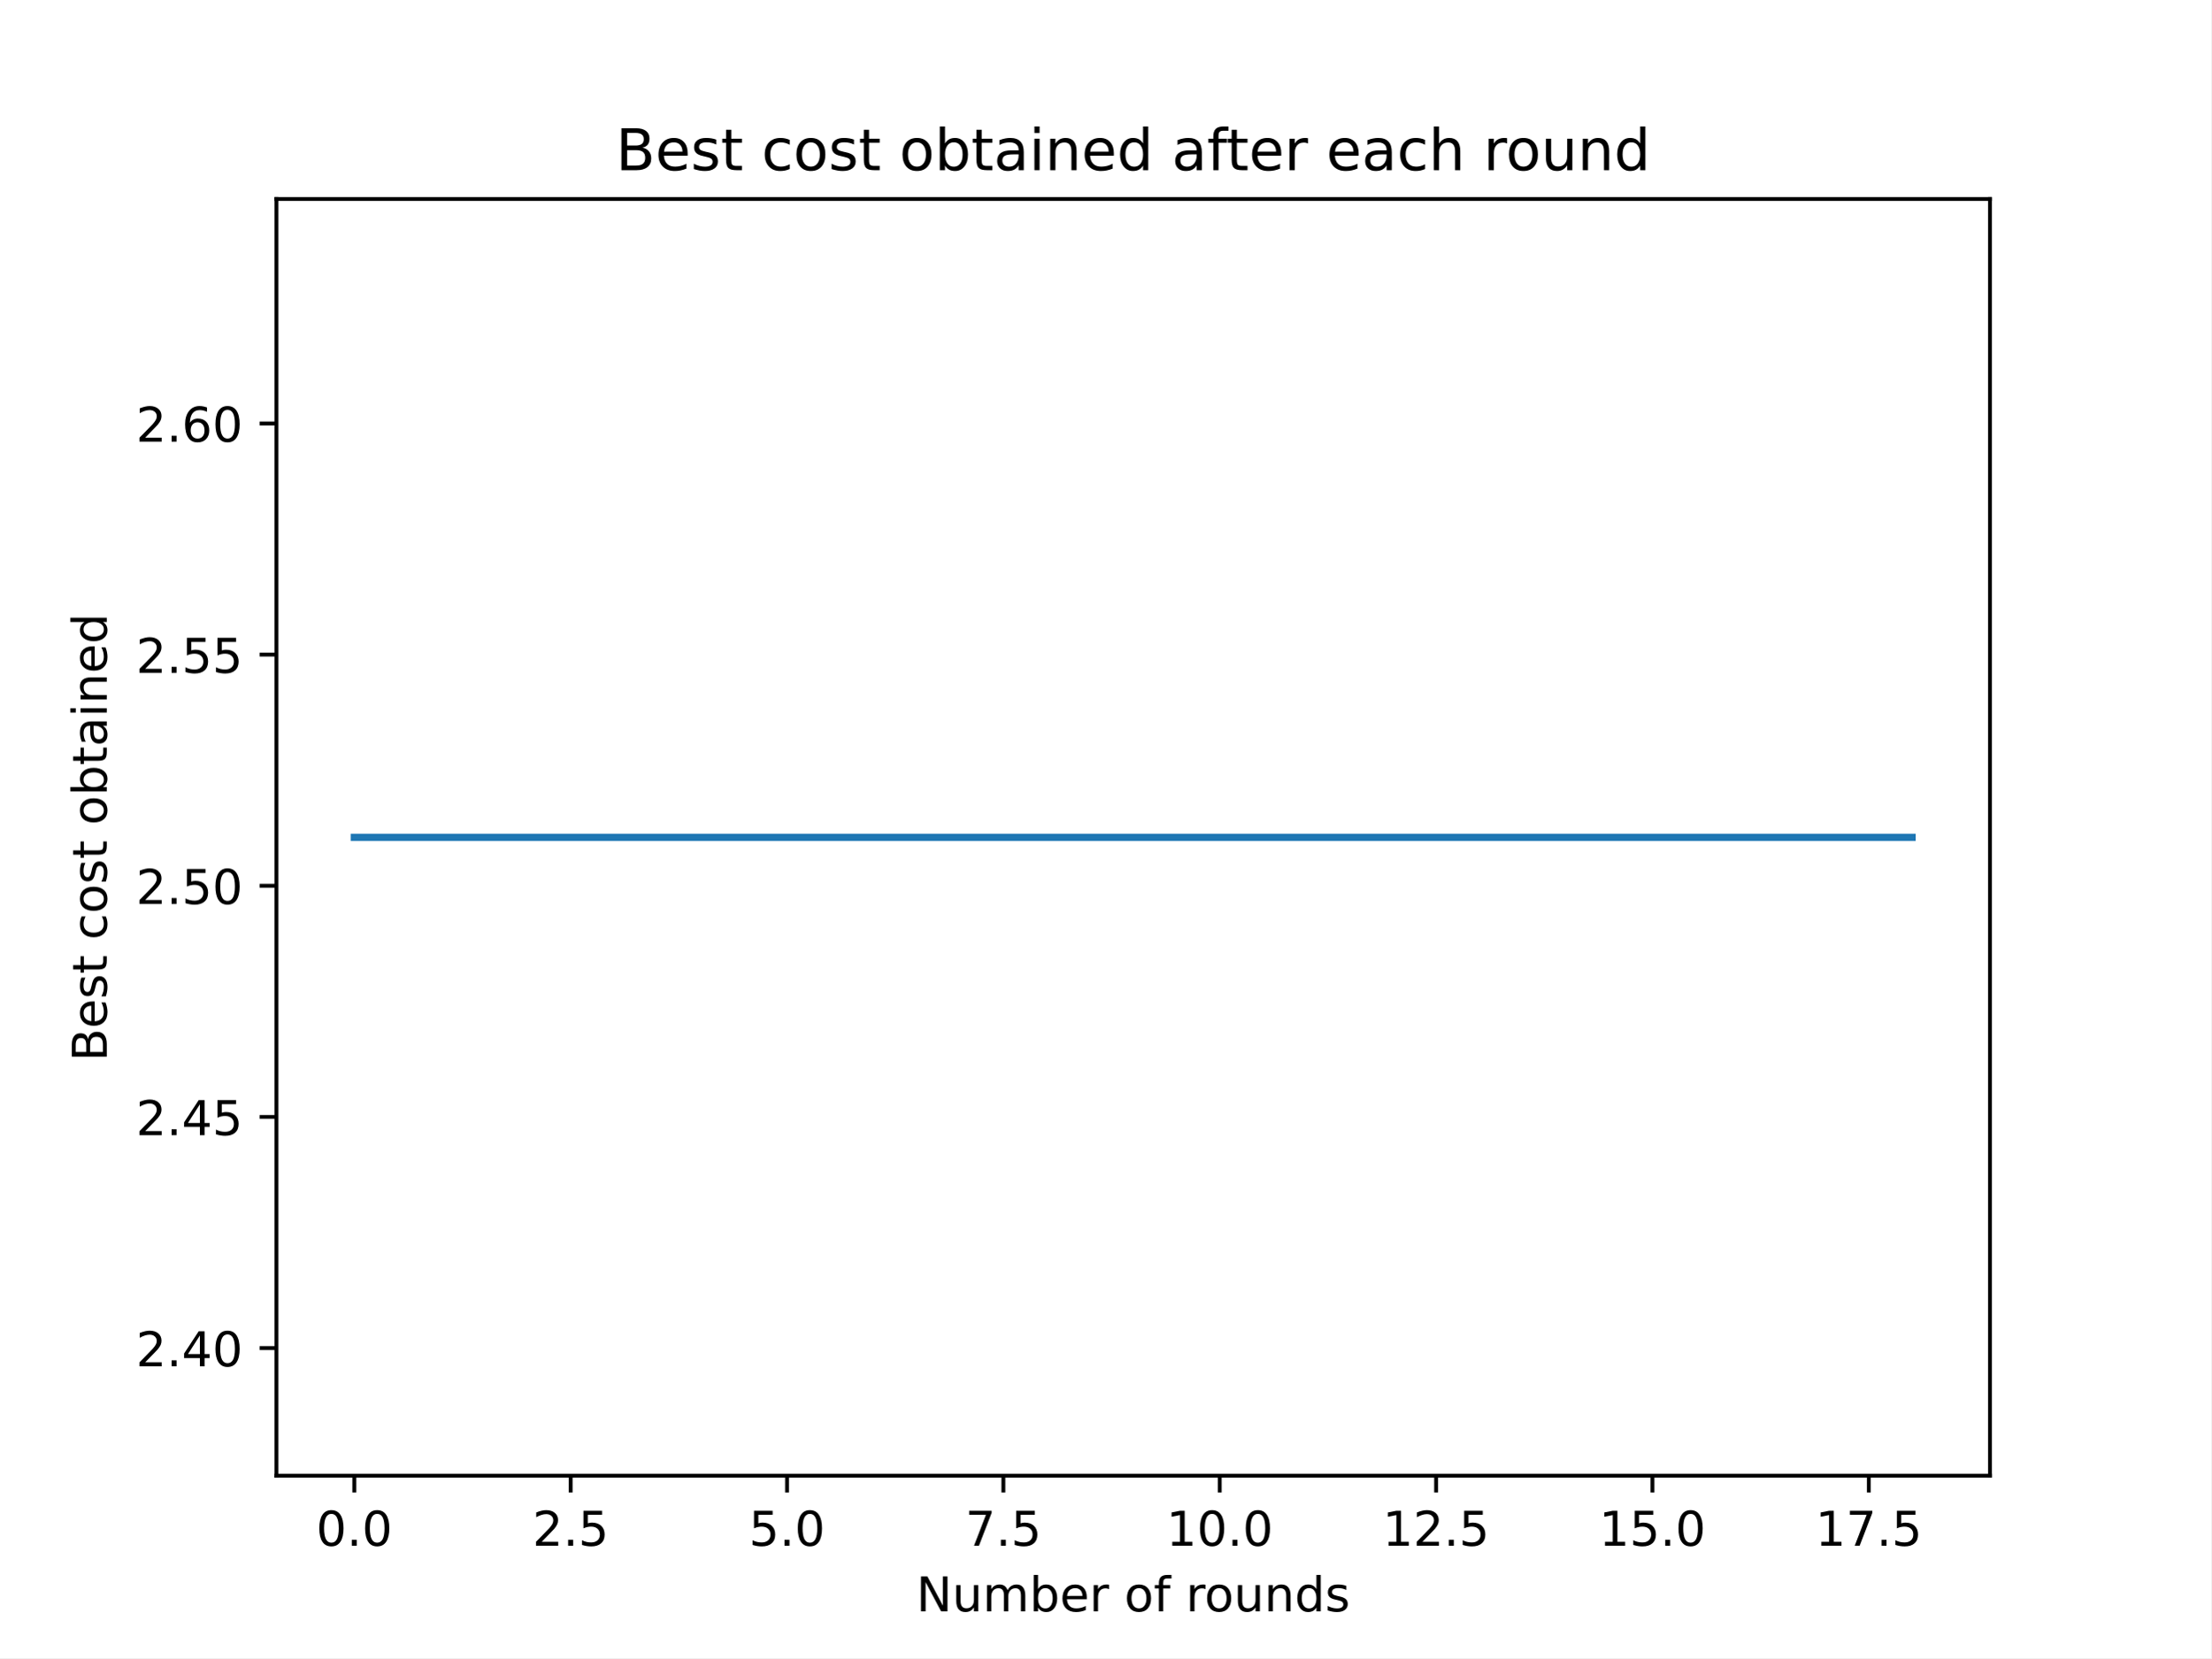
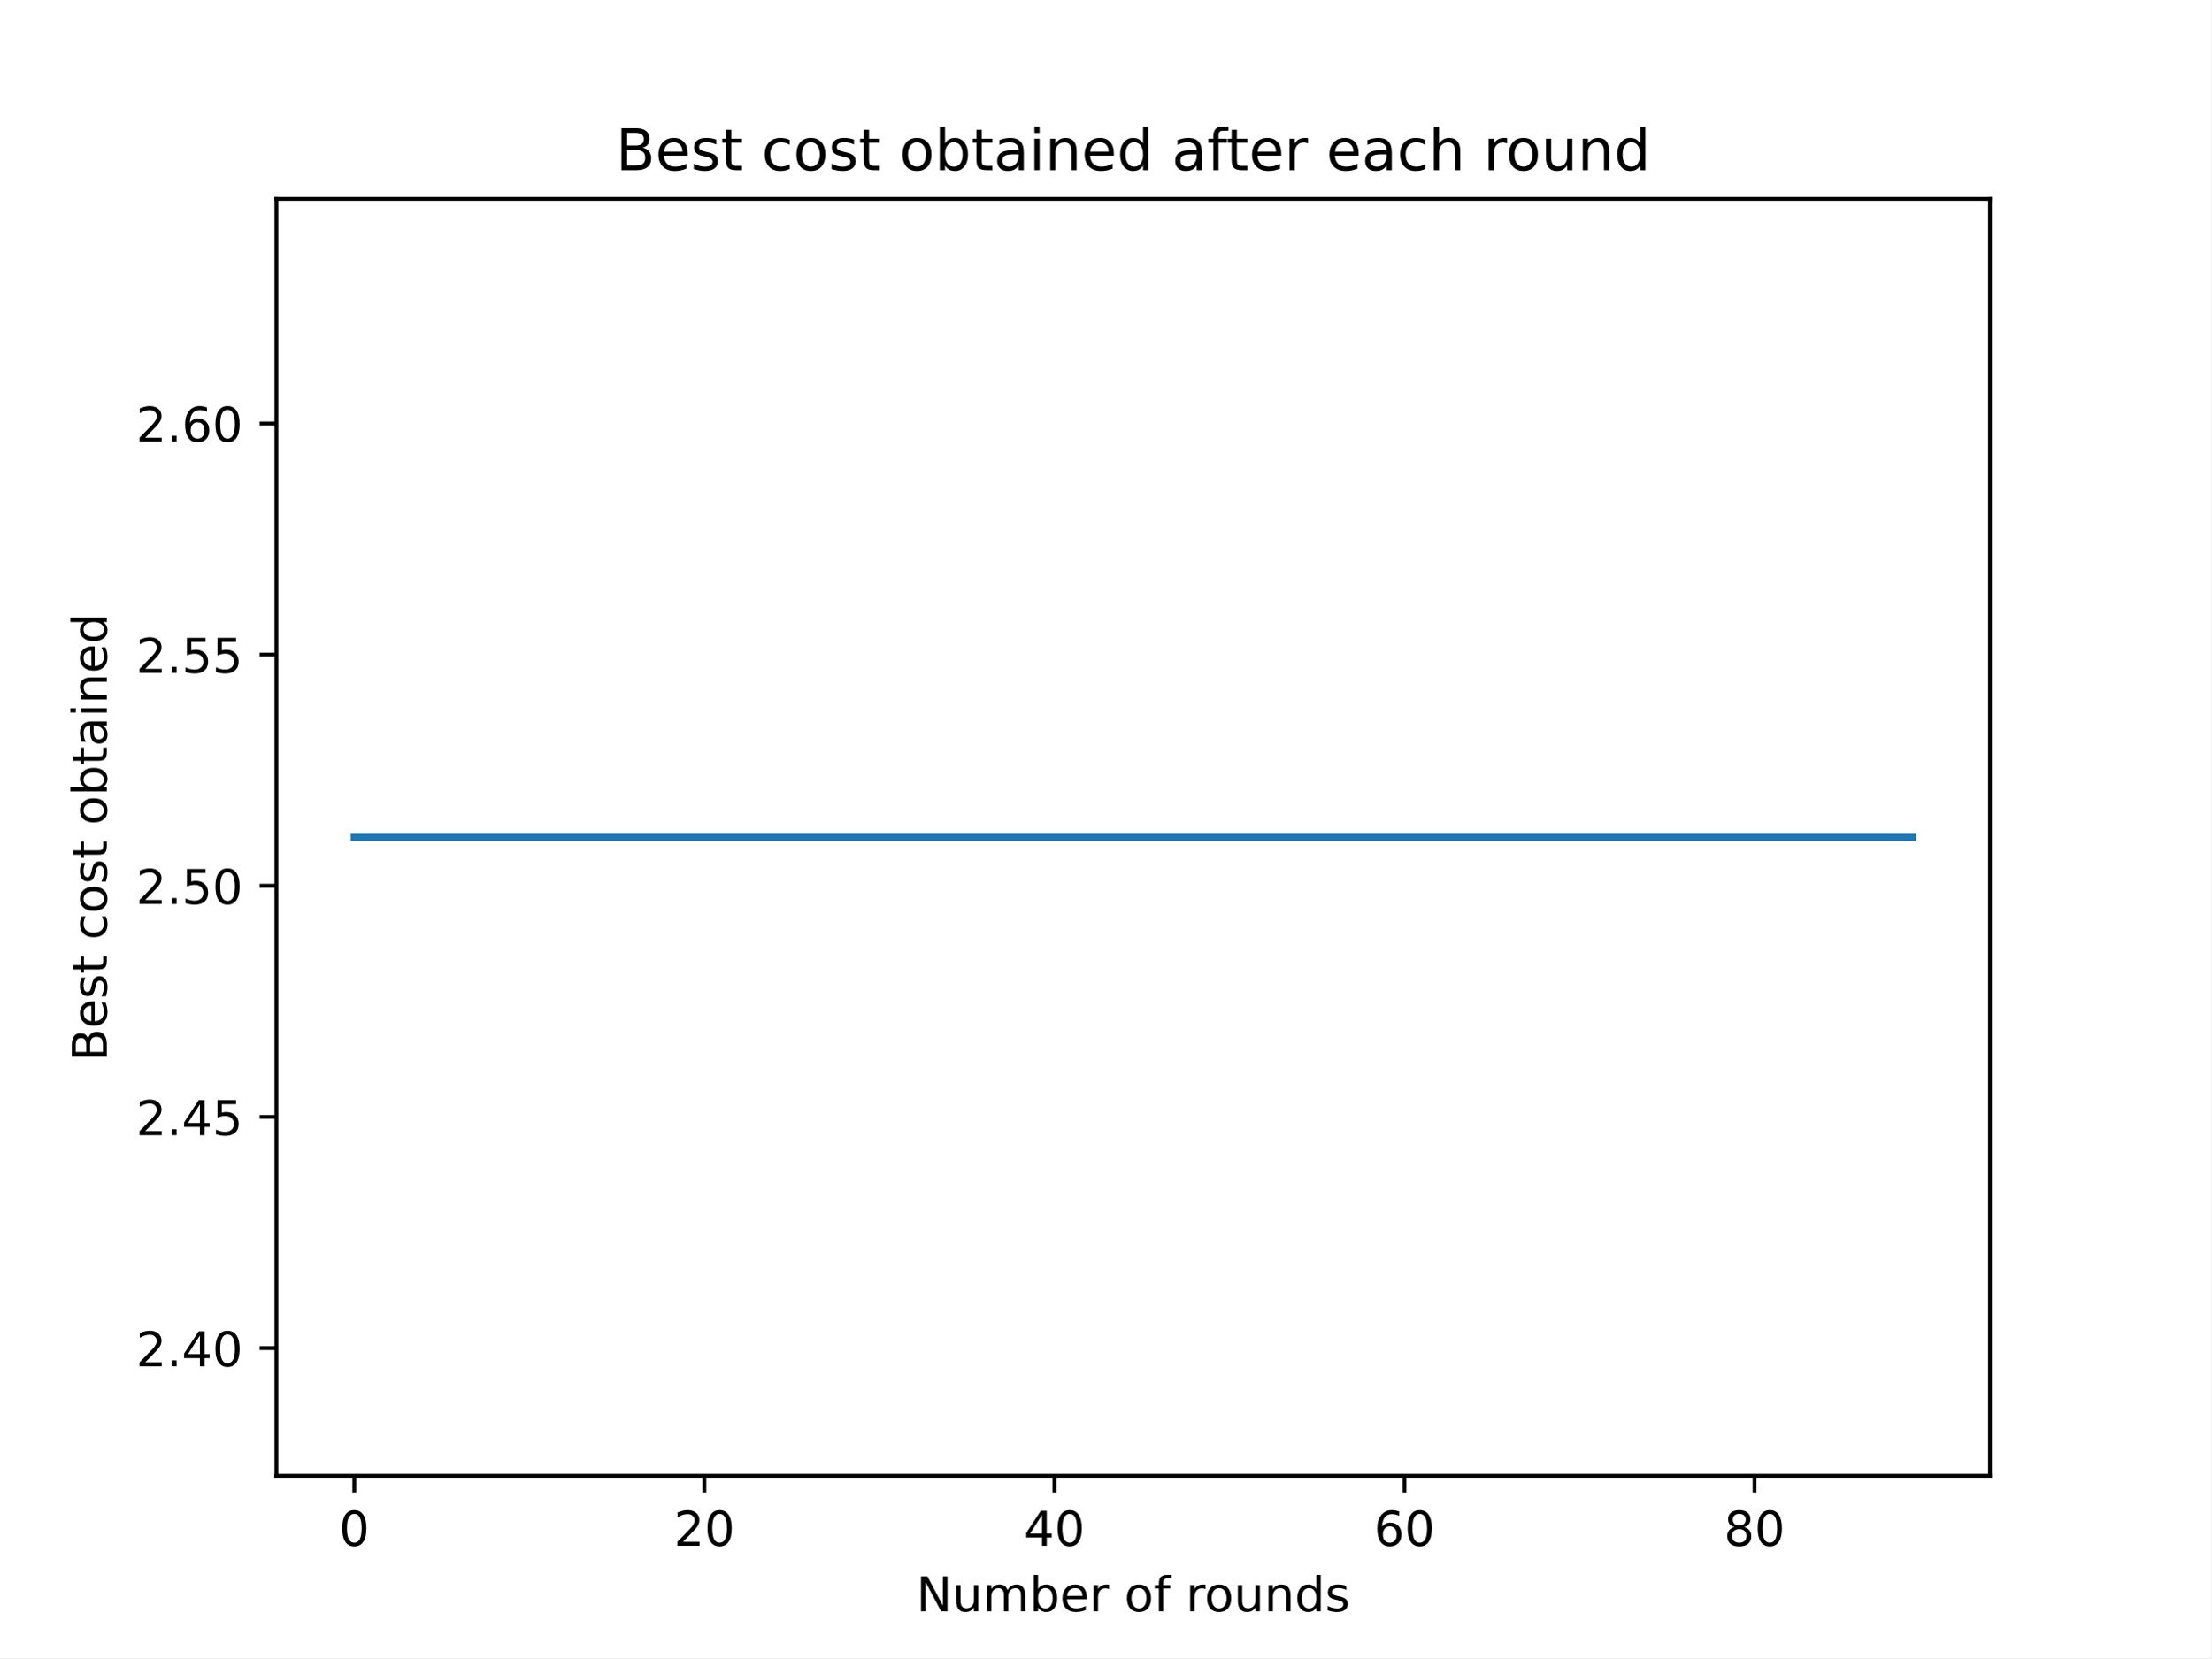
<svg xmlns="http://www.w3.org/2000/svg" xmlns:xlink="http://www.w3.org/1999/xlink" height="345.6pt" version="1.1" viewBox="0 0 460.8 345.6" width="460.8pt">
  <defs>
    <style type="text/css">*{stroke-linecap:butt;stroke-linejoin:round;}</style>
  </defs>
  <g id="figure_1">
    <g id="patch_1">
      <path d="M 0 345.6  L 460.8 345.6  L 460.8 0  L 0 0  z " style="fill:#ffffff;" />
    </g>
    <g id="axes_1">
      <g id="patch_2">
        <path d="M 57.6 307.584  L 414.72 307.584  L 414.72 41.472  L 57.6 41.472  z " style="fill:#ffffff;" />
      </g>
      <g id="matplotlib.axis_1">
        <g id="xtick_1">
          <g id="line2d_1">
            <defs>
-               <path d="M 0 0  L 0 3.5  " id="maee20d42a5" style="stroke:#000000;stroke-width:0.8;" />
+               <path d="M 0 0  L 0 3.5  " id="m7d965180af" style="stroke:#000000;stroke-width:0.8;" />
            </defs>
            <g>
-               <use style="stroke:#000000;stroke-width:0.8;" x="73.833" xlink:href="#maee20d42a5" y="307.584" />
+               <use style="stroke:#000000;stroke-width:0.8;" x="73.833" xlink:href="#m7d965180af" y="307.584" />
            </g>
          </g>
          <g id="text_1">
-             <g transform="translate(65.88116 322.1824)scale(0.1 -0.1)">
+             <g transform="translate(70.65148 322.1824)scale(0.1 -0.1)">
              <defs>
                <path d="M 2034 4250  Q 1547 4250 1301 3770  Q 1056 3291 1056 2328  Q 1056 1369 1301 889  Q 1547 409 2034 409  Q 2525 409 2770 889  Q 3016 1369 3016 2328  Q 3016 3291 2770 3770  Q 2525 4250 2034 4250  z M 2034 4750  Q 2819 4750 3233 4129  Q 3647 3509 3647 2328  Q 3647 1150 3233 529  Q 2819 -91 2034 -91  Q 1250 -91 836 529  Q 422 1150 422 2328  Q 422 3509 836 4129  Q 1250 4750 2034 4750  z " id="DejaVuSans-30" transform="scale(0.015625)" />
-                 <path d="M 684 794  L 1344 794  L 1344 0  L 684 0  L 684 794  z " id="DejaVuSans-2e" transform="scale(0.015625)" />
              </defs>
              <use xlink:href="#DejaVuSans-30" />
-               <use x="63.623" xlink:href="#DejaVuSans-2e" />
-               <use x="95.41" xlink:href="#DejaVuSans-30" />
            </g>
          </g>
        </g>
        <g id="xtick_2">
          <g id="line2d_2">
            <g>
-               <use style="stroke:#000000;stroke-width:0.8;" x="118.924" xlink:href="#maee20d42a5" y="307.584" />
+               <use style="stroke:#000000;stroke-width:0.8;" x="146.789" xlink:href="#m7d965180af" y="307.584" />
            </g>
          </g>
          <g id="text_2">
-             <g transform="translate(110.9721 322.1824)scale(0.1 -0.1)">
+             <g transform="translate(140.4263 322.1824)scale(0.1 -0.1)">
              <defs>
                <path d="M 1228 531  L 3431 531  L 3431 0  L 469 0  L 469 531  Q 828 903 1448 1529  Q 2069 2156 2228 2338  Q 2531 2678 2651 2914  Q 2772 3150 2772 3378  Q 2772 3750 2511 3984  Q 2250 4219 1831 4219  Q 1534 4219 1204 4116  Q 875 4013 500 3803  L 500 4441  Q 881 4594 1212 4672  Q 1544 4750 1819 4750  Q 2544 4750 2975 4387  Q 3406 4025 3406 3419  Q 3406 3131 3298 2873  Q 3191 2616 2906 2266  Q 2828 2175 2409 1742  Q 1991 1309 1228 531  z " id="DejaVuSans-32" transform="scale(0.015625)" />
-                 <path d="M 691 4666  L 3169 4666  L 3169 4134  L 1269 4134  L 1269 2991  Q 1406 3038 1543 3061  Q 1681 3084 1819 3084  Q 2600 3084 3056 2656  Q 3513 2228 3513 1497  Q 3513 744 3044 326  Q 2575 -91 1722 -91  Q 1428 -91 1123 -41  Q 819 9 494 109  L 494 744  Q 775 591 1075 516  Q 1375 441 1709 441  Q 2250 441 2565 725  Q 2881 1009 2881 1497  Q 2881 1984 2565 2268  Q 2250 2553 1709 2553  Q 1456 2553 1204 2497  Q 953 2441 691 2322  L 691 4666  z " id="DejaVuSans-35" transform="scale(0.015625)" />
-               </defs>
-               <use xlink:href="#DejaVuSans-32" />
-               <use x="63.623" xlink:href="#DejaVuSans-2e" />
-               <use x="95.41" xlink:href="#DejaVuSans-35" />
+               </defs>
+               <use xlink:href="#DejaVuSans-32" />
+               <use x="63.623" xlink:href="#DejaVuSans-30" />
            </g>
          </g>
        </g>
        <g id="xtick_3">
          <g id="line2d_3">
            <g>
-               <use style="stroke:#000000;stroke-width:0.8;" x="164.015" xlink:href="#maee20d42a5" y="307.584" />
+               <use style="stroke:#000000;stroke-width:0.8;" x="219.745" xlink:href="#m7d965180af" y="307.584" />
            </g>
          </g>
          <g id="text_3">
-             <g transform="translate(156.063 322.1824)scale(0.1 -0.1)">
-               <use xlink:href="#DejaVuSans-35" />
-               <use x="63.623" xlink:href="#DejaVuSans-2e" />
-               <use x="95.41" xlink:href="#DejaVuSans-30" />
+             <g transform="translate(213.3824 322.1824)scale(0.1 -0.1)">
+               <defs>
+                 <path d="M 2419 4116  L 825 1625  L 2419 1625  L 2419 4116  z M 2253 4666  L 3047 4666  L 3047 1625  L 3713 1625  L 3713 1100  L 3047 1100  L 3047 0  L 2419 0  L 2419 1100  L 313 1100  L 313 1709  L 2253 4666  z " id="DejaVuSans-34" transform="scale(0.015625)" />
+               </defs>
+               <use xlink:href="#DejaVuSans-34" />
+               <use x="63.623" xlink:href="#DejaVuSans-30" />
            </g>
          </g>
        </g>
        <g id="xtick_4">
          <g id="line2d_4">
            <g>
-               <use style="stroke:#000000;stroke-width:0.8;" x="209.105" xlink:href="#maee20d42a5" y="307.584" />
+               <use style="stroke:#000000;stroke-width:0.8;" x="292.701" xlink:href="#m7d965180af" y="307.584" />
            </g>
          </g>
          <g id="text_4">
-             <g transform="translate(201.1539 322.1824)scale(0.1 -0.1)">
-               <defs>
-                 <path d="M 525 4666  L 3525 4666  L 3525 4397  L 1831 0  L 1172 0  L 2766 4134  L 525 4134  L 525 4666  z " id="DejaVuSans-37" transform="scale(0.015625)" />
-               </defs>
-               <use xlink:href="#DejaVuSans-37" />
-               <use x="63.623" xlink:href="#DejaVuSans-2e" />
-               <use x="95.41" xlink:href="#DejaVuSans-35" />
+             <g transform="translate(286.3385 322.1824)scale(0.1 -0.1)">
+               <defs>
+                 <path d="M 2113 2584  Q 1688 2584 1439 2293  Q 1191 2003 1191 1497  Q 1191 994 1439 701  Q 1688 409 2113 409  Q 2538 409 2786 701  Q 3034 994 3034 1497  Q 3034 2003 2786 2293  Q 2538 2584 2113 2584  z M 3366 4563  L 3366 3988  Q 3128 4100 2886 4159  Q 2644 4219 2406 4219  Q 1781 4219 1451 3797  Q 1122 3375 1075 2522  Q 1259 2794 1537 2939  Q 1816 3084 2150 3084  Q 2853 3084 3261 2657  Q 3669 2231 3669 1497  Q 3669 778 3244 343  Q 2819 -91 2113 -91  Q 1303 -91 875 529  Q 447 1150 447 2328  Q 447 3434 972 4092  Q 1497 4750 2381 4750  Q 2619 4750 2861 4703  Q 3103 4656 3366 4563  z " id="DejaVuSans-36" transform="scale(0.015625)" />
+               </defs>
+               <use xlink:href="#DejaVuSans-36" />
+               <use x="63.623" xlink:href="#DejaVuSans-30" />
            </g>
          </g>
        </g>
        <g id="xtick_5">
          <g id="line2d_5">
            <g>
-               <use style="stroke:#000000;stroke-width:0.8;" x="254.196" xlink:href="#maee20d42a5" y="307.584" />
+               <use style="stroke:#000000;stroke-width:0.8;" x="365.657" xlink:href="#m7d965180af" y="307.584" />
            </g>
          </g>
          <g id="text_5">
-             <g transform="translate(243.0636 322.1824)scale(0.1 -0.1)">
-               <defs>
-                 <path d="M 794 531  L 1825 531  L 1825 4091  L 703 3866  L 703 4441  L 1819 4666  L 2450 4666  L 2450 531  L 3481 531  L 3481 0  L 794 0  L 794 531  z " id="DejaVuSans-31" transform="scale(0.015625)" />
-               </defs>
-               <use xlink:href="#DejaVuSans-31" />
+             <g transform="translate(359.2945 322.1824)scale(0.1 -0.1)">
+               <defs>
+                 <path d="M 2034 2216  Q 1584 2216 1326 1975  Q 1069 1734 1069 1313  Q 1069 891 1326 650  Q 1584 409 2034 409  Q 2484 409 2743 651  Q 3003 894 3003 1313  Q 3003 1734 2745 1975  Q 2488 2216 2034 2216  z M 1403 2484  Q 997 2584 770 2862  Q 544 3141 544 3541  Q 544 4100 942 4425  Q 1341 4750 2034 4750  Q 2731 4750 3128 4425  Q 3525 4100 3525 3541  Q 3525 3141 3298 2862  Q 3072 2584 2669 2484  Q 3125 2378 3379 2068  Q 3634 1759 3634 1313  Q 3634 634 3220 271  Q 2806 -91 2034 -91  Q 1263 -91 848 271  Q 434 634 434 1313  Q 434 1759 690 2068  Q 947 2378 1403 2484  z M 1172 3481  Q 1172 3119 1398 2916  Q 1625 2713 2034 2713  Q 2441 2713 2670 2916  Q 2900 3119 2900 3481  Q 2900 3844 2670 4047  Q 2441 4250 2034 4250  Q 1625 4250 1398 4047  Q 1172 3844 1172 3481  z " id="DejaVuSans-38" transform="scale(0.015625)" />
+               </defs>
+               <use xlink:href="#DejaVuSans-38" />
              <use x="63.623" xlink:href="#DejaVuSans-30" />
-               <use x="127.246" xlink:href="#DejaVuSans-2e" />
-               <use x="159.033" xlink:href="#DejaVuSans-30" />
-             </g>
-           </g>
-         </g>
-         <g id="xtick_6">
-           <g id="line2d_6">
-             <g>
-               <use style="stroke:#000000;stroke-width:0.8;" x="299.287" xlink:href="#maee20d42a5" y="307.584" />
-             </g>
-           </g>
-           <g id="text_6">
-             <g transform="translate(288.1545 322.1824)scale(0.1 -0.1)">
-               <use xlink:href="#DejaVuSans-31" />
-               <use x="63.623" xlink:href="#DejaVuSans-32" />
-               <use x="127.246" xlink:href="#DejaVuSans-2e" />
-               <use x="159.033" xlink:href="#DejaVuSans-35" />
-             </g>
-           </g>
-         </g>
-         <g id="xtick_7">
-           <g id="line2d_7">
-             <g>
-               <use style="stroke:#000000;stroke-width:0.8;" x="344.378" xlink:href="#maee20d42a5" y="307.584" />
-             </g>
-           </g>
-           <g id="text_7">
-             <g transform="translate(333.2454 322.1824)scale(0.1 -0.1)">
-               <use xlink:href="#DejaVuSans-31" />
-               <use x="63.623" xlink:href="#DejaVuSans-35" />
-               <use x="127.246" xlink:href="#DejaVuSans-2e" />
-               <use x="159.033" xlink:href="#DejaVuSans-30" />
-             </g>
-           </g>
-         </g>
-         <g id="xtick_8">
-           <g id="line2d_8">
-             <g>
-               <use style="stroke:#000000;stroke-width:0.8;" x="389.469" xlink:href="#maee20d42a5" y="307.584" />
-             </g>
-           </g>
-           <g id="text_8">
-             <g transform="translate(378.3363 322.1824)scale(0.1 -0.1)">
-               <use xlink:href="#DejaVuSans-31" />
-               <use x="63.623" xlink:href="#DejaVuSans-37" />
-               <use x="127.246" xlink:href="#DejaVuSans-2e" />
-               <use x="159.033" xlink:href="#DejaVuSans-35" />
-             </g>
-           </g>
-         </g>
-         <g id="text_9">
+             </g>
+           </g>
+         </g>
+         <g id="text_6">
          <g transform="translate(190.9577 335.8606)scale(0.1 -0.1)">
            <defs>
              <path d="M 628 4666  L 1478 4666  L 3547 763  L 3547 4666  L 4159 4666  L 4159 0  L 3309 0  L 1241 3903  L 1241 0  L 628 0  L 628 4666  z " id="DejaVuSans-4e" transform="scale(0.015625)" />
              <path d="M 544 1381  L 544 3500  L 1119 3500  L 1119 1403  Q 1119 906 1312 657  Q 1506 409 1894 409  Q 2359 409 2629 706  Q 2900 1003 2900 1516  L 2900 3500  L 3475 3500  L 3475 0  L 2900 0  L 2900 538  Q 2691 219 2414 64  Q 2138 -91 1772 -91  Q 1169 -91 856 284  Q 544 659 544 1381  z M 1991 3584  L 1991 3584  z " id="DejaVuSans-75" transform="scale(0.015625)" />
              <path d="M 3328 2828  Q 3544 3216 3844 3400  Q 4144 3584 4550 3584  Q 5097 3584 5394 3201  Q 5691 2819 5691 2113  L 5691 0  L 5113 0  L 5113 2094  Q 5113 2597 4934 2840  Q 4756 3084 4391 3084  Q 3944 3084 3684 2787  Q 3425 2491 3425 1978  L 3425 0  L 2847 0  L 2847 2094  Q 2847 2600 2669 2842  Q 2491 3084 2119 3084  Q 1678 3084 1418 2786  Q 1159 2488 1159 1978  L 1159 0  L 581 0  L 581 3500  L 1159 3500  L 1159 2956  Q 1356 3278 1631 3431  Q 1906 3584 2284 3584  Q 2666 3584 2933 3390  Q 3200 3197 3328 2828  z " id="DejaVuSans-6d" transform="scale(0.015625)" />
              <path d="M 3116 1747  Q 3116 2381 2855 2742  Q 2594 3103 2138 3103  Q 1681 3103 1420 2742  Q 1159 2381 1159 1747  Q 1159 1113 1420 752  Q 1681 391 2138 391  Q 2594 391 2855 752  Q 3116 1113 3116 1747  z M 1159 2969  Q 1341 3281 1617 3432  Q 1894 3584 2278 3584  Q 2916 3584 3314 3078  Q 3713 2572 3713 1747  Q 3713 922 3314 415  Q 2916 -91 2278 -91  Q 1894 -91 1617 61  Q 1341 213 1159 525  L 1159 0  L 581 0  L 581 4863  L 1159 4863  L 1159 2969  z " id="DejaVuSans-62" transform="scale(0.015625)" />
              <path d="M 3597 1894  L 3597 1613  L 953 1613  Q 991 1019 1311 708  Q 1631 397 2203 397  Q 2534 397 2845 478  Q 3156 559 3463 722  L 3463 178  Q 3153 47 2828 -22  Q 2503 -91 2169 -91  Q 1331 -91 842 396  Q 353 884 353 1716  Q 353 2575 817 3079  Q 1281 3584 2069 3584  Q 2775 3584 3186 3129  Q 3597 2675 3597 1894  z M 3022 2063  Q 3016 2534 2758 2815  Q 2500 3097 2075 3097  Q 1594 3097 1305 2825  Q 1016 2553 972 2059  L 3022 2063  z " id="DejaVuSans-65" transform="scale(0.015625)" />
              <path d="M 2631 2963  Q 2534 3019 2420 3045  Q 2306 3072 2169 3072  Q 1681 3072 1420 2755  Q 1159 2438 1159 1844  L 1159 0  L 581 0  L 581 3500  L 1159 3500  L 1159 2956  Q 1341 3275 1631 3429  Q 1922 3584 2338 3584  Q 2397 3584 2469 3576  Q 2541 3569 2628 3553  L 2631 2963  z " id="DejaVuSans-72" transform="scale(0.015625)" />
              <path id="DejaVuSans-20" transform="scale(0.015625)" />
              <path d="M 1959 3097  Q 1497 3097 1228 2736  Q 959 2375 959 1747  Q 959 1119 1226 758  Q 1494 397 1959 397  Q 2419 397 2687 759  Q 2956 1122 2956 1747  Q 2956 2369 2687 2733  Q 2419 3097 1959 3097  z M 1959 3584  Q 2709 3584 3137 3096  Q 3566 2609 3566 1747  Q 3566 888 3137 398  Q 2709 -91 1959 -91  Q 1206 -91 779 398  Q 353 888 353 1747  Q 353 2609 779 3096  Q 1206 3584 1959 3584  z " id="DejaVuSans-6f" transform="scale(0.015625)" />
              <path d="M 2375 4863  L 2375 4384  L 1825 4384  Q 1516 4384 1395 4259  Q 1275 4134 1275 3809  L 1275 3500  L 2222 3500  L 2222 3053  L 1275 3053  L 1275 0  L 697 0  L 697 3053  L 147 3053  L 147 3500  L 697 3500  L 697 3744  Q 697 4328 969 4595  Q 1241 4863 1831 4863  L 2375 4863  z " id="DejaVuSans-66" transform="scale(0.015625)" />
              <path d="M 3513 2113  L 3513 0  L 2938 0  L 2938 2094  Q 2938 2591 2744 2837  Q 2550 3084 2163 3084  Q 1697 3084 1428 2787  Q 1159 2491 1159 1978  L 1159 0  L 581 0  L 581 3500  L 1159 3500  L 1159 2956  Q 1366 3272 1645 3428  Q 1925 3584 2291 3584  Q 2894 3584 3203 3211  Q 3513 2838 3513 2113  z " id="DejaVuSans-6e" transform="scale(0.015625)" />
              <path d="M 2906 2969  L 2906 4863  L 3481 4863  L 3481 0  L 2906 0  L 2906 525  Q 2725 213 2448 61  Q 2172 -91 1784 -91  Q 1150 -91 751 415  Q 353 922 353 1747  Q 353 2572 751 3078  Q 1150 3584 1784 3584  Q 2172 3584 2448 3432  Q 2725 3281 2906 2969  z M 947 1747  Q 947 1113 1208 752  Q 1469 391 1925 391  Q 2381 391 2643 752  Q 2906 1113 2906 1747  Q 2906 2381 2643 2742  Q 2381 3103 1925 3103  Q 1469 3103 1208 2742  Q 947 2381 947 1747  z " id="DejaVuSans-64" transform="scale(0.015625)" />
              <path d="M 2834 3397  L 2834 2853  Q 2591 2978 2328 3040  Q 2066 3103 1784 3103  Q 1356 3103 1142 2972  Q 928 2841 928 2578  Q 928 2378 1081 2264  Q 1234 2150 1697 2047  L 1894 2003  Q 2506 1872 2764 1633  Q 3022 1394 3022 966  Q 3022 478 2636 193  Q 2250 -91 1575 -91  Q 1294 -91 989 -36  Q 684 19 347 128  L 347 722  Q 666 556 975 473  Q 1284 391 1588 391  Q 1994 391 2212 530  Q 2431 669 2431 922  Q 2431 1156 2273 1281  Q 2116 1406 1581 1522  L 1381 1569  Q 847 1681 609 1914  Q 372 2147 372 2553  Q 372 3047 722 3315  Q 1072 3584 1716 3584  Q 2034 3584 2315 3537  Q 2597 3491 2834 3397  z " id="DejaVuSans-73" transform="scale(0.015625)" />
            </defs>
            <use xlink:href="#DejaVuSans-4e" />
            <use x="74.805" xlink:href="#DejaVuSans-75" />
            <use x="138.184" xlink:href="#DejaVuSans-6d" />
            <use x="235.596" xlink:href="#DejaVuSans-62" />
            <use x="299.072" xlink:href="#DejaVuSans-65" />
            <use x="360.596" xlink:href="#DejaVuSans-72" />
            <use x="401.709" xlink:href="#DejaVuSans-20" />
            <use x="433.496" xlink:href="#DejaVuSans-6f" />
            <use x="494.678" xlink:href="#DejaVuSans-66" />
            <use x="529.883" xlink:href="#DejaVuSans-20" />
            <use x="561.67" xlink:href="#DejaVuSans-72" />
            <use x="600.533" xlink:href="#DejaVuSans-6f" />
            <use x="661.715" xlink:href="#DejaVuSans-75" />
            <use x="725.094" xlink:href="#DejaVuSans-6e" />
            <use x="788.473" xlink:href="#DejaVuSans-64" />
            <use x="851.949" xlink:href="#DejaVuSans-73" />
          </g>
        </g>
      </g>
      <g id="matplotlib.axis_2">
        <g id="ytick_1">
-           <g id="line2d_9">
+           <g id="line2d_6">
            <defs>
-               <path d="M 0 0  L -3.5 0  " id="m3cbd42e0bd" style="stroke:#000000;stroke-width:0.8;" />
+               <path d="M 0 0  L -3.5 0  " id="m80a08c582a" style="stroke:#000000;stroke-width:0.8;" />
            </defs>
            <g>
-               <use style="stroke:#000000;stroke-width:0.8;" x="57.6" xlink:href="#m3cbd42e0bd" y="280.983" />
-             </g>
-           </g>
-           <g id="text_10">
+               <use style="stroke:#000000;stroke-width:0.8;" x="57.6" xlink:href="#m80a08c582a" y="280.983" />
+             </g>
+           </g>
+           <g id="text_7">
            <g transform="translate(28.33438 284.782)scale(0.1 -0.1)">
              <defs>
-                 <path d="M 2419 4116  L 825 1625  L 2419 1625  L 2419 4116  z M 2253 4666  L 3047 4666  L 3047 1625  L 3713 1625  L 3713 1100  L 3047 1100  L 3047 0  L 2419 0  L 2419 1100  L 313 1100  L 313 1709  L 2253 4666  z " id="DejaVuSans-34" transform="scale(0.015625)" />
+                 <path d="M 684 794  L 1344 794  L 1344 0  L 684 0  L 684 794  z " id="DejaVuSans-2e" transform="scale(0.015625)" />
              </defs>
              <use xlink:href="#DejaVuSans-32" />
              <use x="63.623" xlink:href="#DejaVuSans-2e" />
              <use x="95.41" xlink:href="#DejaVuSans-34" />
              <use x="159.033" xlink:href="#DejaVuSans-30" />
            </g>
          </g>
        </g>
        <g id="ytick_2">
-           <g id="line2d_10">
-             <g>
-               <use style="stroke:#000000;stroke-width:0.8;" x="57.6" xlink:href="#m3cbd42e0bd" y="232.801" />
-             </g>
-           </g>
-           <g id="text_11">
+           <g id="line2d_7">
+             <g>
+               <use style="stroke:#000000;stroke-width:0.8;" x="57.6" xlink:href="#m80a08c582a" y="232.801" />
+             </g>
+           </g>
+           <g id="text_8">
            <g transform="translate(28.33438 236.5998)scale(0.1 -0.1)">
+               <defs>
+                 <path d="M 691 4666  L 3169 4666  L 3169 4134  L 1269 4134  L 1269 2991  Q 1406 3038 1543 3061  Q 1681 3084 1819 3084  Q 2600 3084 3056 2656  Q 3513 2228 3513 1497  Q 3513 744 3044 326  Q 2575 -91 1722 -91  Q 1428 -91 1123 -41  Q 819 9 494 109  L 494 744  Q 775 591 1075 516  Q 1375 441 1709 441  Q 2250 441 2565 725  Q 2881 1009 2881 1497  Q 2881 1984 2565 2268  Q 2250 2553 1709 2553  Q 1456 2553 1204 2497  Q 953 2441 691 2322  L 691 4666  z " id="DejaVuSans-35" transform="scale(0.015625)" />
+               </defs>
              <use xlink:href="#DejaVuSans-32" />
              <use x="63.623" xlink:href="#DejaVuSans-2e" />
              <use x="95.41" xlink:href="#DejaVuSans-34" />
              <use x="159.033" xlink:href="#DejaVuSans-35" />
            </g>
          </g>
        </g>
        <g id="ytick_3">
-           <g id="line2d_11">
-             <g>
-               <use style="stroke:#000000;stroke-width:0.8;" x="57.6" xlink:href="#m3cbd42e0bd" y="184.618" />
-             </g>
-           </g>
-           <g id="text_12">
+           <g id="line2d_8">
+             <g>
+               <use style="stroke:#000000;stroke-width:0.8;" x="57.6" xlink:href="#m80a08c582a" y="184.618" />
+             </g>
+           </g>
+           <g id="text_9">
            <g transform="translate(28.33438 188.4176)scale(0.1 -0.1)">
              <use xlink:href="#DejaVuSans-32" />
              <use x="63.623" xlink:href="#DejaVuSans-2e" />
              <use x="95.41" xlink:href="#DejaVuSans-35" />
              <use x="159.033" xlink:href="#DejaVuSans-30" />
            </g>
          </g>
        </g>
        <g id="ytick_4">
-           <g id="line2d_12">
-             <g>
-               <use style="stroke:#000000;stroke-width:0.8;" x="57.6" xlink:href="#m3cbd42e0bd" y="136.436" />
-             </g>
-           </g>
-           <g id="text_13">
+           <g id="line2d_9">
+             <g>
+               <use style="stroke:#000000;stroke-width:0.8;" x="57.6" xlink:href="#m80a08c582a" y="136.436" />
+             </g>
+           </g>
+           <g id="text_10">
            <g transform="translate(28.33438 140.2354)scale(0.1 -0.1)">
              <use xlink:href="#DejaVuSans-32" />
              <use x="63.623" xlink:href="#DejaVuSans-2e" />
              <use x="95.41" xlink:href="#DejaVuSans-35" />
              <use x="159.033" xlink:href="#DejaVuSans-35" />
            </g>
          </g>
        </g>
        <g id="ytick_5">
-           <g id="line2d_13">
-             <g>
-               <use style="stroke:#000000;stroke-width:0.8;" x="57.6" xlink:href="#m3cbd42e0bd" y="88.254" />
-             </g>
-           </g>
-           <g id="text_14">
+           <g id="line2d_10">
+             <g>
+               <use style="stroke:#000000;stroke-width:0.8;" x="57.6" xlink:href="#m80a08c582a" y="88.254" />
+             </g>
+           </g>
+           <g id="text_11">
            <g transform="translate(28.33438 92.05318)scale(0.1 -0.1)">
-               <defs>
-                 <path d="M 2113 2584  Q 1688 2584 1439 2293  Q 1191 2003 1191 1497  Q 1191 994 1439 701  Q 1688 409 2113 409  Q 2538 409 2786 701  Q 3034 994 3034 1497  Q 3034 2003 2786 2293  Q 2538 2584 2113 2584  z M 3366 4563  L 3366 3988  Q 3128 4100 2886 4159  Q 2644 4219 2406 4219  Q 1781 4219 1451 3797  Q 1122 3375 1075 2522  Q 1259 2794 1537 2939  Q 1816 3084 2150 3084  Q 2853 3084 3261 2657  Q 3669 2231 3669 1497  Q 3669 778 3244 343  Q 2819 -91 2113 -91  Q 1303 -91 875 529  Q 447 1150 447 2328  Q 447 3434 972 4092  Q 1497 4750 2381 4750  Q 2619 4750 2861 4703  Q 3103 4656 3366 4563  z " id="DejaVuSans-36" transform="scale(0.015625)" />
-               </defs>
              <use xlink:href="#DejaVuSans-32" />
              <use x="63.623" xlink:href="#DejaVuSans-2e" />
              <use x="95.41" xlink:href="#DejaVuSans-36" />
              <use x="159.033" xlink:href="#DejaVuSans-30" />
            </g>
          </g>
        </g>
-         <g id="text_15">
+         <g id="text_12">
          <g transform="translate(22.25469 221.2178)rotate(-90)scale(0.1 -0.1)">
            <defs>
              <path d="M 1259 2228  L 1259 519  L 2272 519  Q 2781 519 3026 730  Q 3272 941 3272 1375  Q 3272 1813 3026 2020  Q 2781 2228 2272 2228  L 1259 2228  z M 1259 4147  L 1259 2741  L 2194 2741  Q 2656 2741 2882 2914  Q 3109 3088 3109 3444  Q 3109 3797 2882 3972  Q 2656 4147 2194 4147  L 1259 4147  z M 628 4666  L 2241 4666  Q 2963 4666 3353 4366  Q 3744 4066 3744 3513  Q 3744 3084 3544 2831  Q 3344 2578 2956 2516  Q 3422 2416 3680 2098  Q 3938 1781 3938 1306  Q 3938 681 3513 340  Q 3088 0 2303 0  L 628 0  L 628 4666  z " id="DejaVuSans-42" transform="scale(0.015625)" />
              <path d="M 1172 4494  L 1172 3500  L 2356 3500  L 2356 3053  L 1172 3053  L 1172 1153  Q 1172 725 1289 603  Q 1406 481 1766 481  L 2356 481  L 2356 0  L 1766 0  Q 1100 0 847 248  Q 594 497 594 1153  L 594 3053  L 172 3053  L 172 3500  L 594 3500  L 594 4494  L 1172 4494  z " id="DejaVuSans-74" transform="scale(0.015625)" />
              <path d="M 3122 3366  L 3122 2828  Q 2878 2963 2633 3030  Q 2388 3097 2138 3097  Q 1578 3097 1268 2742  Q 959 2388 959 1747  Q 959 1106 1268 751  Q 1578 397 2138 397  Q 2388 397 2633 464  Q 2878 531 3122 666  L 3122 134  Q 2881 22 2623 -34  Q 2366 -91 2075 -91  Q 1284 -91 818 406  Q 353 903 353 1747  Q 353 2603 823 3093  Q 1294 3584 2113 3584  Q 2378 3584 2631 3529  Q 2884 3475 3122 3366  z " id="DejaVuSans-63" transform="scale(0.015625)" />
              <path d="M 2194 1759  Q 1497 1759 1228 1600  Q 959 1441 959 1056  Q 959 750 1161 570  Q 1363 391 1709 391  Q 2188 391 2477 730  Q 2766 1069 2766 1631  L 2766 1759  L 2194 1759  z M 3341 1997  L 3341 0  L 2766 0  L 2766 531  Q 2569 213 2275 61  Q 1981 -91 1556 -91  Q 1019 -91 701 211  Q 384 513 384 1019  Q 384 1609 779 1909  Q 1175 2209 1959 2209  L 2766 2209  L 2766 2266  Q 2766 2663 2505 2880  Q 2244 3097 1772 3097  Q 1472 3097 1187 3025  Q 903 2953 641 2809  L 641 3341  Q 956 3463 1253 3523  Q 1550 3584 1831 3584  Q 2591 3584 2966 3190  Q 3341 2797 3341 1997  z " id="DejaVuSans-61" transform="scale(0.015625)" />
              <path d="M 603 3500  L 1178 3500  L 1178 0  L 603 0  L 603 3500  z M 603 4863  L 1178 4863  L 1178 4134  L 603 4134  L 603 4863  z " id="DejaVuSans-69" transform="scale(0.015625)" />
            </defs>
            <use xlink:href="#DejaVuSans-42" />
            <use x="68.604" xlink:href="#DejaVuSans-65" />
            <use x="130.127" xlink:href="#DejaVuSans-73" />
            <use x="182.227" xlink:href="#DejaVuSans-74" />
            <use x="221.436" xlink:href="#DejaVuSans-20" />
            <use x="253.223" xlink:href="#DejaVuSans-63" />
            <use x="308.203" xlink:href="#DejaVuSans-6f" />
            <use x="369.385" xlink:href="#DejaVuSans-73" />
            <use x="421.484" xlink:href="#DejaVuSans-74" />
            <use x="460.693" xlink:href="#DejaVuSans-20" />
            <use x="492.48" xlink:href="#DejaVuSans-6f" />
            <use x="553.662" xlink:href="#DejaVuSans-62" />
            <use x="617.139" xlink:href="#DejaVuSans-74" />
            <use x="656.348" xlink:href="#DejaVuSans-61" />
            <use x="717.627" xlink:href="#DejaVuSans-69" />
            <use x="745.41" xlink:href="#DejaVuSans-6e" />
            <use x="808.789" xlink:href="#DejaVuSans-65" />
            <use x="870.312" xlink:href="#DejaVuSans-64" />
          </g>
        </g>
      </g>
-       <g id="line2d_14">
-         <path clip-path="url(#p2a0a4e876b)" d="M 73.833 174.528  L 91.869 174.528  L 109.905 174.528  L 127.942 174.528  L 145.978 174.528  L 164.015 174.528  L 182.051 174.528  L 200.087 174.528  L 218.124 174.528  L 236.16 174.528  L 254.196 174.528  L 272.233 174.528  L 290.269 174.528  L 308.305 174.528  L 326.342 174.528  L 344.378 174.528  L 362.415 174.528  L 380.451 174.528  L 398.487 174.528  " style="fill:none;stroke:#1f77b4;stroke-linecap:square;stroke-width:1.5;" />
+       <g id="line2d_11">
+         <path clip-path="url(#p40d595ff41)" d="M 73.833 174.528  L 77.481 174.528  L 81.128 174.528  L 84.776 174.528  L 88.424 174.528  L 92.072 174.528  L 95.72 174.528  L 99.367 174.528  L 103.015 174.528  L 106.663 174.528  L 110.311 174.528  L 113.959 174.528  L 117.606 174.528  L 121.254 174.528  L 124.902 174.528  L 128.55 174.528  L 132.198 174.528  L 135.845 174.528  L 139.493 174.528  L 143.141 174.528  L 146.789 174.528  L 150.437 174.528  L 154.084 174.528  L 157.732 174.528  L 161.38 174.528  L 165.028 174.528  L 168.676 174.528  L 172.323 174.528  L 175.971 174.528  L 179.619 174.528  L 183.267 174.528  L 186.915 174.528  L 190.562 174.528  L 194.21 174.528  L 197.858 174.528  L 201.506 174.528  L 205.154 174.528  L 208.801 174.528  L 212.449 174.528  L 216.097 174.528  L 219.745 174.528  L 223.393 174.528  L 227.04 174.528  L 230.688 174.528  L 234.336 174.528  L 237.984 174.528  L 241.632 174.528  L 245.28 174.528  L 248.927 174.528  L 252.575 174.528  L 256.223 174.528  L 259.871 174.528  L 263.519 174.528  L 267.166 174.528  L 270.814 174.528  L 274.462 174.528  L 278.11 174.528  L 281.758 174.528  L 285.405 174.528  L 289.053 174.528  L 292.701 174.528  L 296.349 174.528  L 299.997 174.528  L 303.644 174.528  L 307.292 174.528  L 310.94 174.528  L 314.588 174.528  L 318.236 174.528  L 321.883 174.528  L 325.531 174.528  L 329.179 174.528  L 332.827 174.528  L 336.475 174.528  L 340.122 174.528  L 343.77 174.528  L 347.418 174.528  L 351.066 174.528  L 354.714 174.528  L 358.361 174.528  L 362.009 174.528  L 365.657 174.528  L 369.305 174.528  L 372.953 174.528  L 376.6 174.528  L 380.248 174.528  L 383.896 174.528  L 387.544 174.528  L 391.192 174.528  L 394.839 174.528  L 398.487 174.528  " style="fill:none;stroke:#1f77b4;stroke-linecap:square;stroke-width:1.5;" />
      </g>
      <g id="patch_3">
        <path d="M 57.6 307.584  L 57.6 41.472  " style="fill:none;stroke:#000000;stroke-linecap:square;stroke-linejoin:miter;stroke-width:0.8;" />
      </g>
      <g id="patch_4">
        <path d="M 414.72 307.584  L 414.72 41.472  " style="fill:none;stroke:#000000;stroke-linecap:square;stroke-linejoin:miter;stroke-width:0.8;" />
      </g>
      <g id="patch_5">
        <path d="M 57.6 307.584  L 414.72 307.584  " style="fill:none;stroke:#000000;stroke-linecap:square;stroke-linejoin:miter;stroke-width:0.8;" />
      </g>
      <g id="patch_6">
        <path d="M 57.6 41.472  L 414.72 41.472  " style="fill:none;stroke:#000000;stroke-linecap:square;stroke-linejoin:miter;stroke-width:0.8;" />
      </g>
-       <g id="text_16">
+       <g id="text_13">
        <g transform="translate(128.3297 35.472)scale(0.12 -0.12)">
          <defs>
            <path d="M 3513 2113  L 3513 0  L 2938 0  L 2938 2094  Q 2938 2591 2744 2837  Q 2550 3084 2163 3084  Q 1697 3084 1428 2787  Q 1159 2491 1159 1978  L 1159 0  L 581 0  L 581 4863  L 1159 4863  L 1159 2956  Q 1366 3272 1645 3428  Q 1925 3584 2291 3584  Q 2894 3584 3203 3211  Q 3513 2838 3513 2113  z " id="DejaVuSans-68" transform="scale(0.015625)" />
          </defs>
          <use xlink:href="#DejaVuSans-42" />
          <use x="68.604" xlink:href="#DejaVuSans-65" />
          <use x="130.127" xlink:href="#DejaVuSans-73" />
          <use x="182.227" xlink:href="#DejaVuSans-74" />
          <use x="221.436" xlink:href="#DejaVuSans-20" />
          <use x="253.223" xlink:href="#DejaVuSans-63" />
          <use x="308.203" xlink:href="#DejaVuSans-6f" />
          <use x="369.385" xlink:href="#DejaVuSans-73" />
          <use x="421.484" xlink:href="#DejaVuSans-74" />
          <use x="460.693" xlink:href="#DejaVuSans-20" />
          <use x="492.48" xlink:href="#DejaVuSans-6f" />
          <use x="553.662" xlink:href="#DejaVuSans-62" />
          <use x="617.139" xlink:href="#DejaVuSans-74" />
          <use x="656.348" xlink:href="#DejaVuSans-61" />
          <use x="717.627" xlink:href="#DejaVuSans-69" />
          <use x="745.41" xlink:href="#DejaVuSans-6e" />
          <use x="808.789" xlink:href="#DejaVuSans-65" />
          <use x="870.312" xlink:href="#DejaVuSans-64" />
          <use x="933.789" xlink:href="#DejaVuSans-20" />
          <use x="965.576" xlink:href="#DejaVuSans-61" />
          <use x="1026.855" xlink:href="#DejaVuSans-66" />
          <use x="1060.311" xlink:href="#DejaVuSans-74" />
          <use x="1099.52" xlink:href="#DejaVuSans-65" />
          <use x="1161.043" xlink:href="#DejaVuSans-72" />
          <use x="1202.156" xlink:href="#DejaVuSans-20" />
          <use x="1233.943" xlink:href="#DejaVuSans-65" />
          <use x="1295.467" xlink:href="#DejaVuSans-61" />
          <use x="1356.746" xlink:href="#DejaVuSans-63" />
          <use x="1411.727" xlink:href="#DejaVuSans-68" />
          <use x="1475.105" xlink:href="#DejaVuSans-20" />
          <use x="1506.893" xlink:href="#DejaVuSans-72" />
          <use x="1545.756" xlink:href="#DejaVuSans-6f" />
          <use x="1606.938" xlink:href="#DejaVuSans-75" />
          <use x="1670.316" xlink:href="#DejaVuSans-6e" />
          <use x="1733.695" xlink:href="#DejaVuSans-64" />
        </g>
      </g>
    </g>
  </g>
  <defs>
-     <clipPath id="p2a0a4e876b">
+     <clipPath id="p40d595ff41">
      <rect height="266.112" width="357.12" x="57.6" y="41.472" />
    </clipPath>
  </defs>
</svg>
